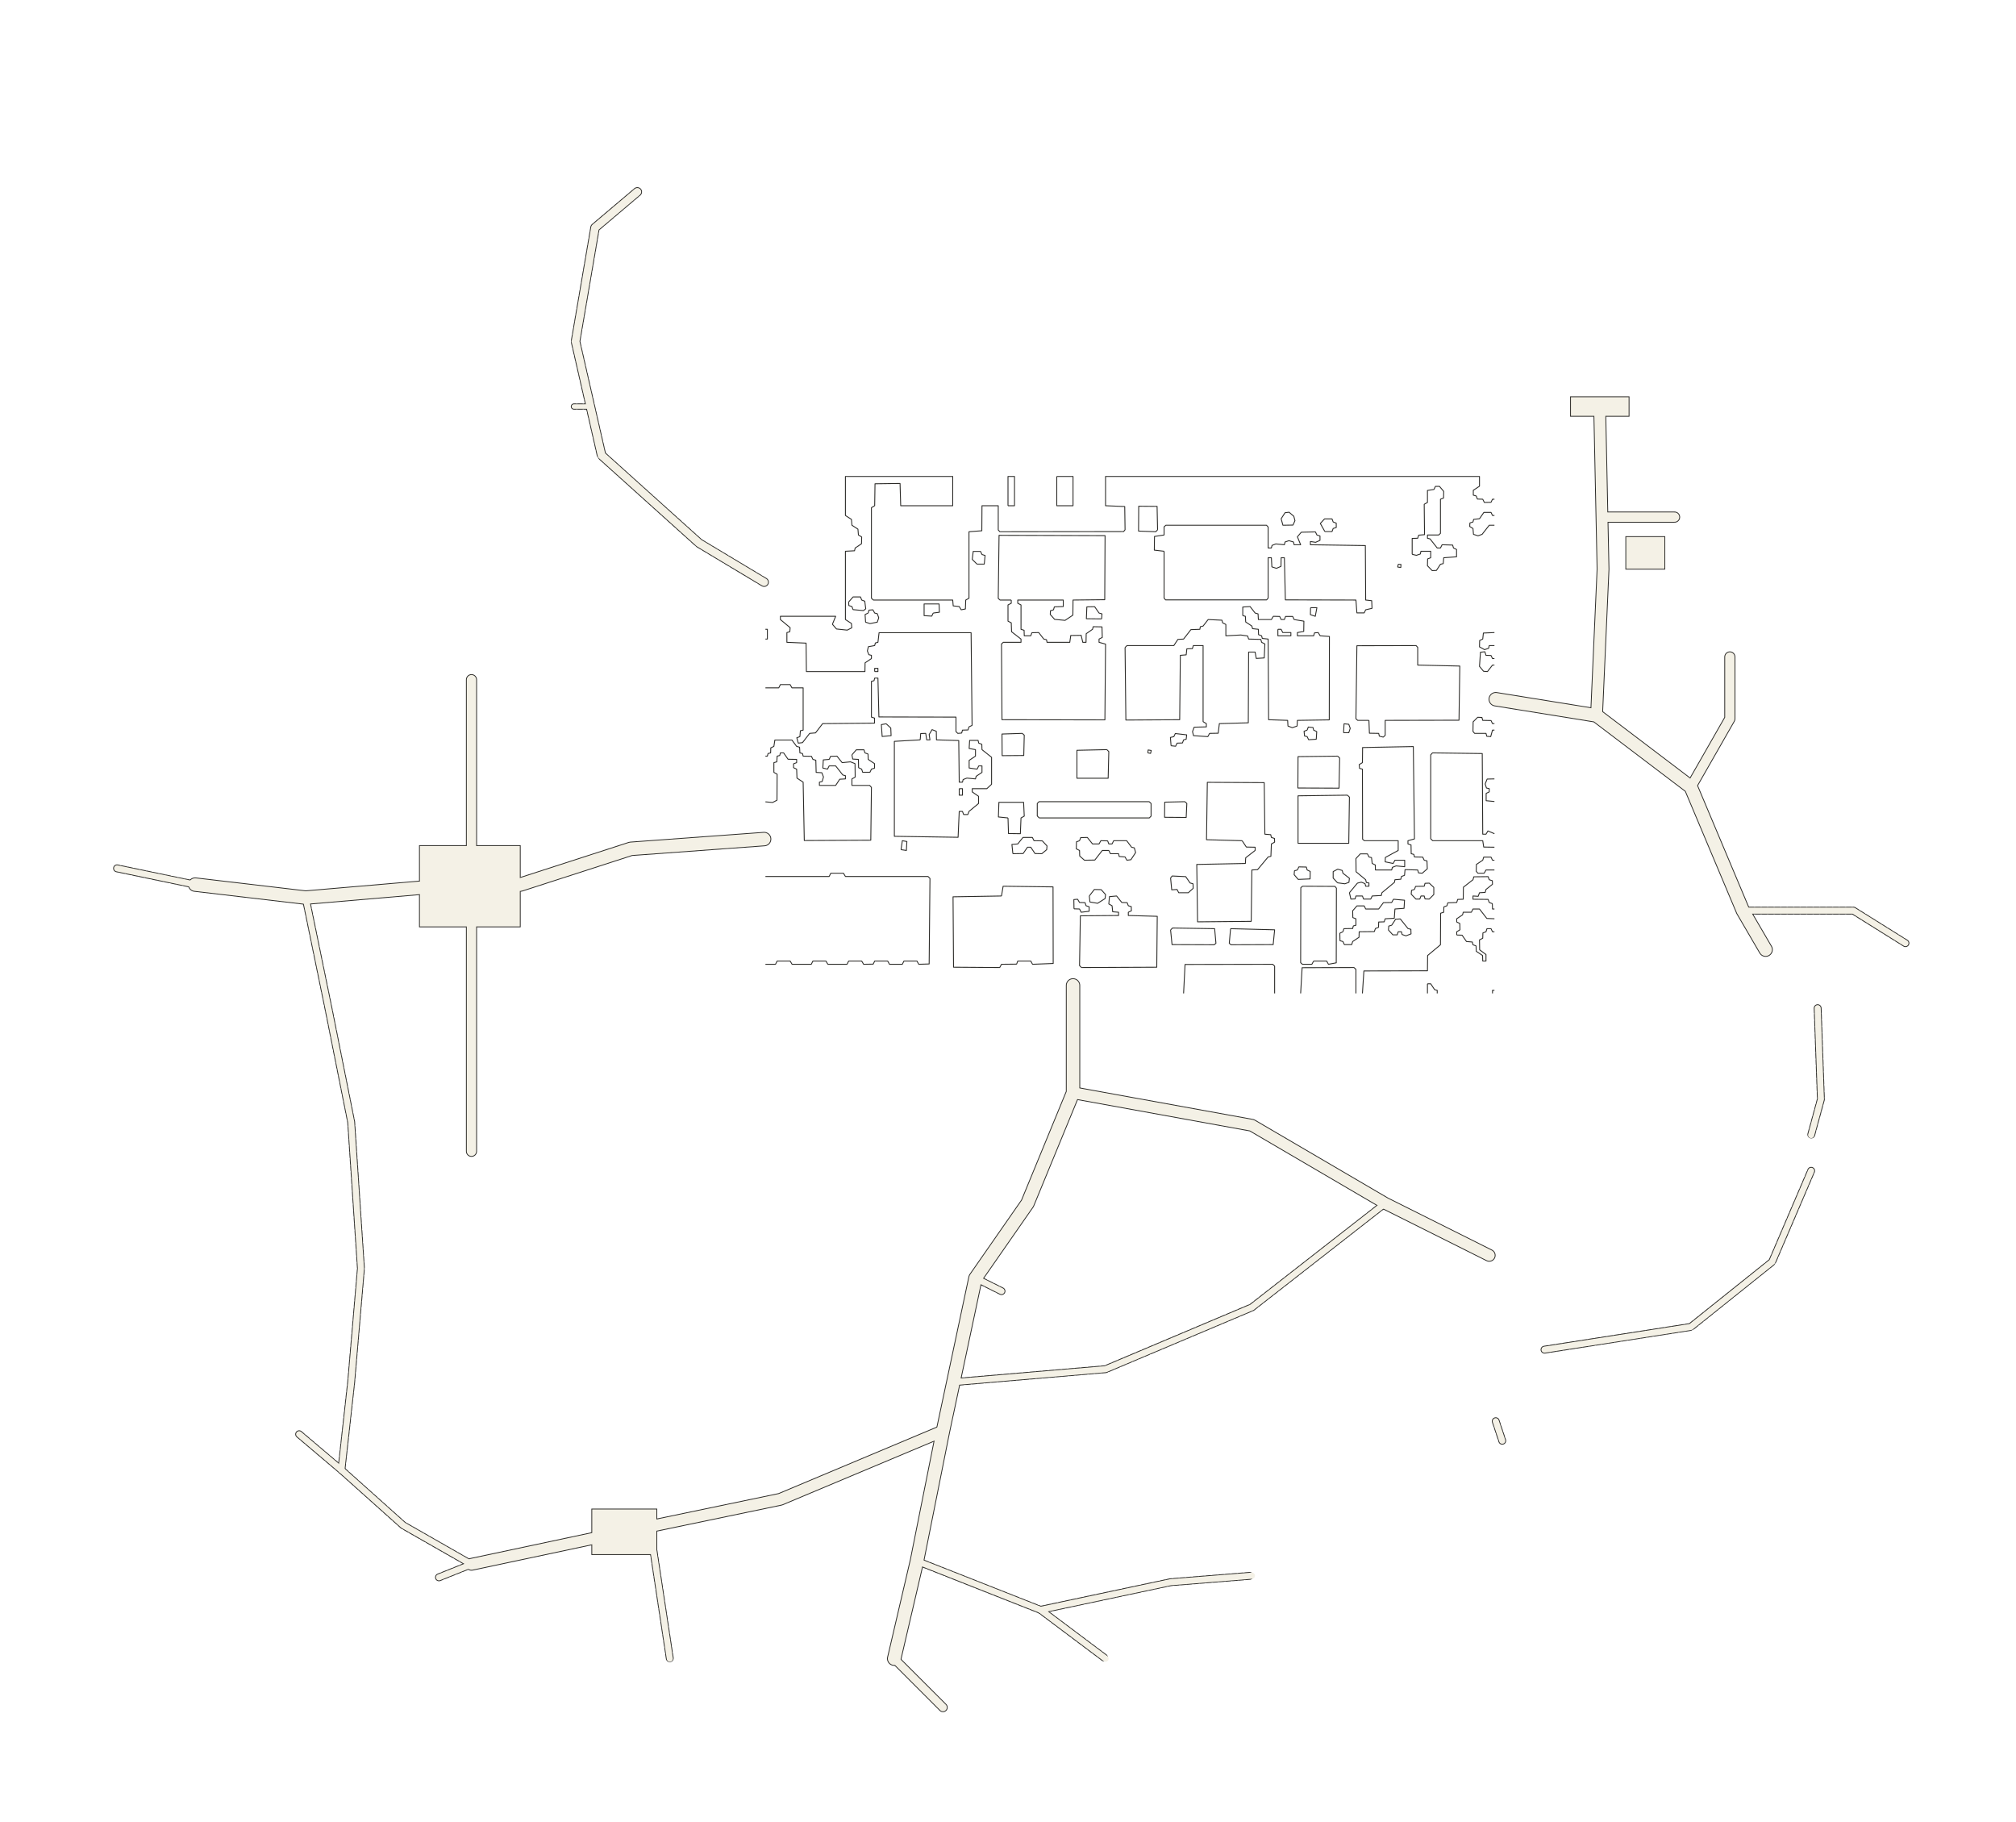
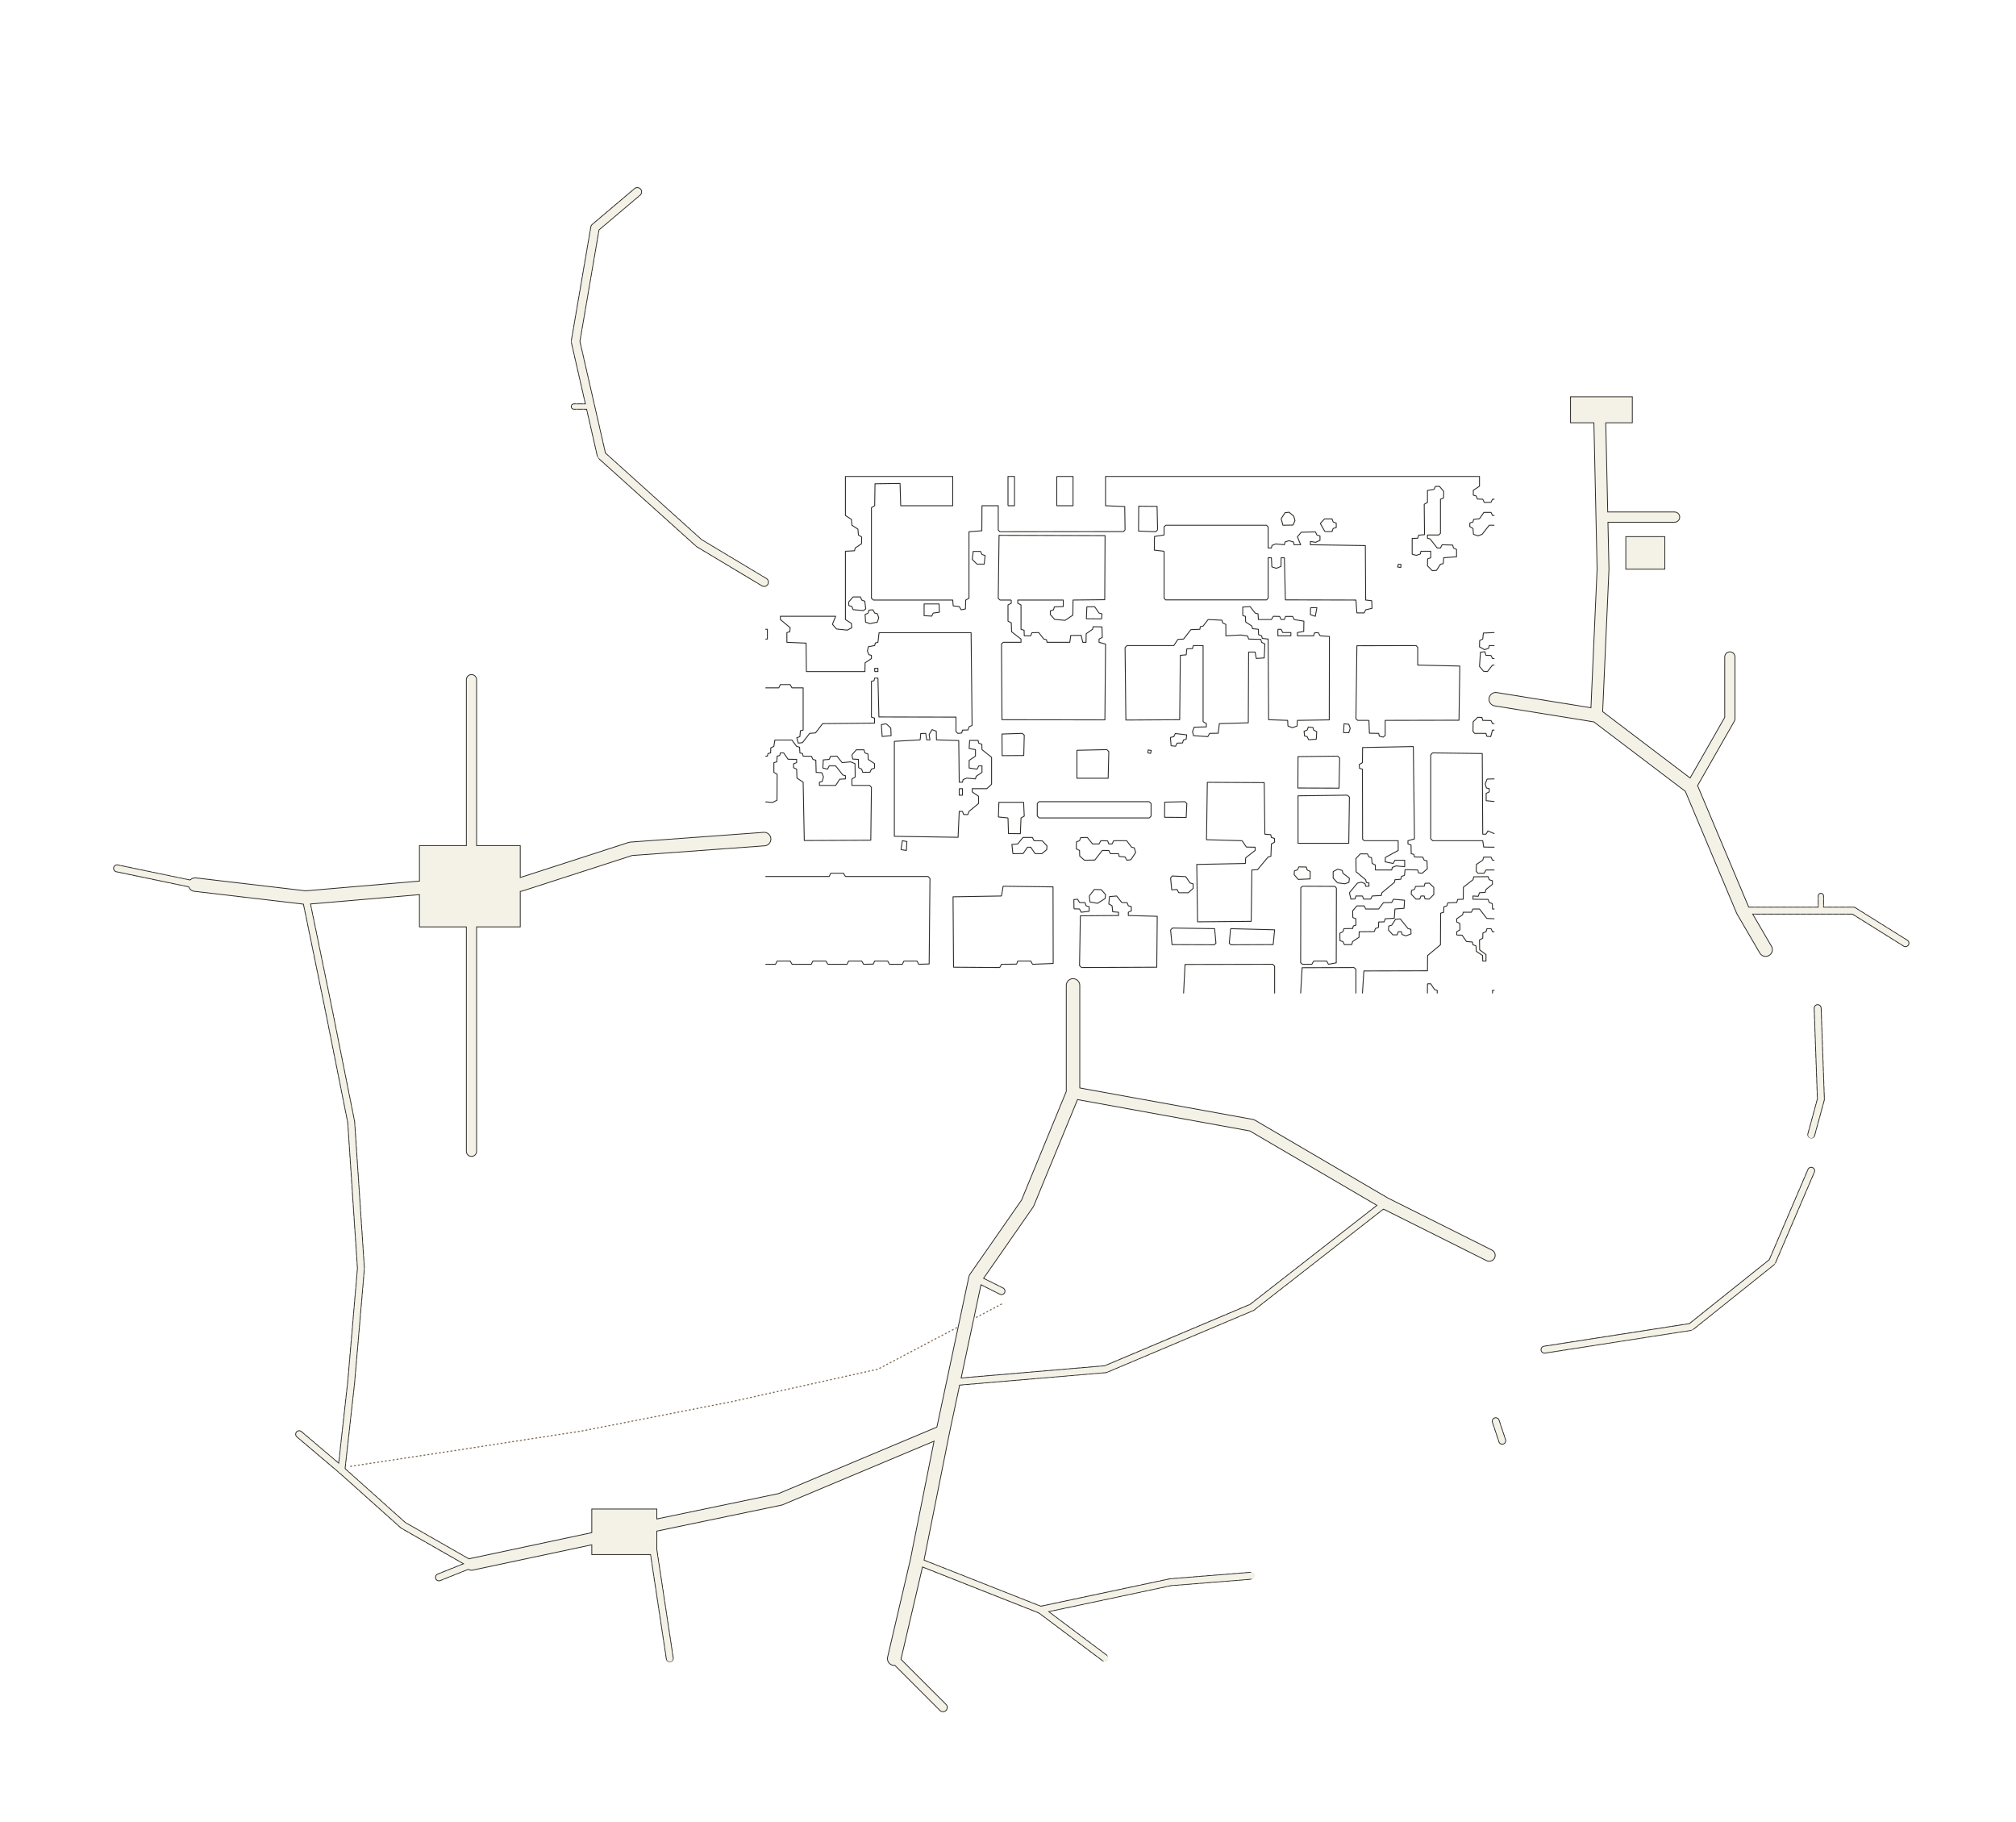
<svg xmlns="http://www.w3.org/2000/svg" viewBox="-620 -580 1240 1120" width="1240" height="1120">
  <polyline points="40,26 40,92 12,160 -20,206 -40,300 -56,380 -70,440" fill="none" stroke="#2b2a27" stroke-width="8.8" stroke-linecap="round" stroke-linejoin="round" />
  <polyline points="-150,-64 -232,-58 -300,-36 -362,-34 -432,-28 -500,-36" fill="none" stroke="#2b2a27" stroke-width="8.8" stroke-linecap="round" stroke-linejoin="round" />
  <polyline points="-500,-36 -548,-46" fill="none" stroke="#2b2a27" stroke-width="4.8" stroke-linecap="round" stroke-linejoin="round" stroke-dasharray="2.5 1.5" />
  <polyline points="-150,-222 -190,-246 -250,-300 -266,-370 -254,-440 -228,-462" fill="none" stroke="#2b2a27" stroke-width="5.8" stroke-linecap="round" stroke-linejoin="round" stroke-dasharray="2.5 1.5" />
  <polyline points="-330,-60 -330,-162" fill="none" stroke="#2b2a27" stroke-width="6.8" stroke-linecap="round" stroke-linejoin="round" />
  <polyline points="-330,-10 -330,128" fill="none" stroke="#2b2a27" stroke-width="6.8" stroke-linecap="round" stroke-linejoin="round" />
  <polyline points="-432,-28 -418,40 -404,110 -398,200 -404,270 -410,324" fill="none" stroke="#2b2a27" stroke-width="4.8" stroke-linecap="round" stroke-linejoin="round" stroke-dasharray="2.5 1.5" />
  <polyline points="-34,270 60,262 150,224 232,160" fill="none" stroke="#2b2a27" stroke-width="4.8" stroke-linecap="round" stroke-linejoin="round" stroke-dasharray="2.5 1.5" />
  <polyline points="330,250 420,236 470,196 494,140" fill="none" stroke="#2b2a27" stroke-width="4.8" stroke-linecap="round" stroke-linejoin="round" stroke-dasharray="2.5 1.5" />
  <polyline points="366,-262 410,-262" fill="none" stroke="#2b2a27" stroke-width="6.8" stroke-linecap="round" stroke-linejoin="round" />
  <polyline points="300,-150 362,-140 420,-96 452,-20 466,4" fill="none" stroke="#2b2a27" stroke-width="8.8" stroke-linecap="round" stroke-linejoin="round" />
-   <polyline points="362,-140 366,-230 364,-326" fill="none" stroke="#2b2a27" stroke-width="7.8" stroke-linecap="round" stroke-linejoin="round" />
+   <polyline points="362,-140 366,-230 364,-321" fill="none" stroke="#2b2a27" stroke-width="7.8" stroke-linecap="round" stroke-linejoin="round" />
  <polyline points="420,-96 444,-138 444,-176" fill="none" stroke="#2b2a27" stroke-width="6.8" stroke-linecap="round" stroke-linejoin="round" />
  <polyline points="452,-20 520,-20 552,0" fill="none" stroke="#2b2a27" stroke-width="4.8" stroke-linecap="round" stroke-linejoin="round" stroke-dasharray="2.5 1.5" />
  <polyline points="498,40 500,96 494,118" fill="none" stroke="#2b2a27" stroke-width="4.8" stroke-linecap="round" stroke-linejoin="round" stroke-dasharray="2.5 1.5" />
  <polyline points="40,92 150,112 232,160 296,192" fill="none" stroke="#2b2a27" stroke-width="7.8" stroke-linecap="round" stroke-linejoin="round" />
  <polyline points="300,294 304,306" fill="none" stroke="#2b2a27" stroke-width="4.8" stroke-linecap="round" stroke-linejoin="round" stroke-dasharray="2.5 1.5" />
  <polyline points="-40,300 -140,342 -236,362 -330,382" fill="none" stroke="#2b2a27" stroke-width="7.8" stroke-linecap="round" stroke-linejoin="round" />
  <polyline points="-218,374 -208,440" fill="none" stroke="#2b2a27" stroke-width="4.8" stroke-linecap="round" stroke-linejoin="round" stroke-dasharray="2.5 1.5" />
  <polyline points="-330,382 -350,390" fill="none" stroke="#2b2a27" stroke-width="4.8" stroke-linecap="round" stroke-linejoin="round" stroke-dasharray="2.5 1.5" />
  <polyline points="-330,382 -372,358 -410,324" fill="none" stroke="#2b2a27" stroke-width="4.8" stroke-linecap="round" stroke-linejoin="round" stroke-dasharray="2.5 1.5" />
  <polyline points="-410,324 -436,302" fill="none" stroke="#2b2a27" stroke-width="4.8" stroke-linecap="round" stroke-linejoin="round" stroke-dasharray="2.5 1.5" />
  <polyline points="-56,380 20,410 60,440" fill="none" stroke="#2b2a27" stroke-width="4.8" stroke-linecap="round" stroke-linejoin="round" stroke-dasharray="2.5 1.5" />
  <polyline points="-70,440 -40,470" fill="none" stroke="#2b2a27" stroke-width="5.8" stroke-linecap="round" stroke-linejoin="round" />
  <polyline points="-20,206 -4,214" fill="none" stroke="#2b2a27" stroke-width="4.8" stroke-linecap="round" stroke-linejoin="round" stroke-dasharray="2.5 1.5" />
  <polyline points="20,410 100,393 150,389" fill="none" stroke="#2b2a27" stroke-width="4.8" stroke-linecap="round" stroke-linejoin="round" stroke-dasharray="2.5 1.5" />
  <polyline points="-258,-330 -267,-330" fill="none" stroke="#2b2a27" stroke-width="3.8" stroke-linecap="round" stroke-linejoin="round" stroke-dasharray="2.5 1.5" />
+   <polyline points="500,-20 500,-29" fill="none" stroke="#2b2a27" stroke-width="3.8" stroke-linecap="round" stroke-linejoin="round" stroke-dasharray="2.5 1.5" />
+   <polyline points="-4,222 -80,262 -170,282 -262,300 -340,312 -406,322" fill="none" stroke="#7d6a55" stroke-width="0.7" stroke-dasharray="0.6 1.8" stroke-linecap="round" stroke-linejoin="round" />
  <rect x="-362" y="-60" width="62" height="50" fill="#f4f1e6" stroke="#2b2a27" stroke-width="0.5" />
  <rect x="-256" y="348" width="40" height="28" fill="#f4f1e6" stroke="#2b2a27" stroke-width="0.5" />
-   <rect x="346" y="-336" width="36" height="12" fill="#f4f1e6" stroke="#2b2a27" stroke-width="0.5" />
+   <rect x="346" y="-336" width="38" height="16" fill="#f4f1e6" stroke="#2b2a27" stroke-width="0.5" />
  <rect x="380" y="-250" width="24" height="20" fill="#f4f1e6" stroke="#2b2a27" stroke-width="0.5" />
  <polyline points="40,26 40,92 12,160 -20,206 -40,300 -56,380 -70,440" fill="none" stroke="#f4f1e6" stroke-width="7.8" stroke-linecap="round" stroke-linejoin="round" />
  <polyline points="-150,-64 -232,-58 -300,-36 -362,-34 -432,-28 -500,-36" fill="none" stroke="#f4f1e6" stroke-width="7.8" stroke-linecap="round" stroke-linejoin="round" />
  <polyline points="-500,-36 -548,-46" fill="none" stroke="#f4f1e6" stroke-width="3.8" stroke-linecap="round" stroke-linejoin="round" />
  <polyline points="-150,-222 -190,-246 -250,-300 -266,-370 -254,-440 -228,-462" fill="none" stroke="#f4f1e6" stroke-width="4.8" stroke-linecap="round" stroke-linejoin="round" />
  <polyline points="-330,-60 -330,-162" fill="none" stroke="#f4f1e6" stroke-width="5.8" stroke-linecap="round" stroke-linejoin="round" />
  <polyline points="-330,-10 -330,128" fill="none" stroke="#f4f1e6" stroke-width="5.8" stroke-linecap="round" stroke-linejoin="round" />
  <polyline points="-432,-28 -418,40 -404,110 -398,200 -404,270 -410,324" fill="none" stroke="#f4f1e6" stroke-width="3.8" stroke-linecap="round" stroke-linejoin="round" />
  <polyline points="-34,270 60,262 150,224 232,160" fill="none" stroke="#f4f1e6" stroke-width="3.8" stroke-linecap="round" stroke-linejoin="round" />
  <polyline points="330,250 420,236 470,196 494,140" fill="none" stroke="#f4f1e6" stroke-width="3.8" stroke-linecap="round" stroke-linejoin="round" />
  <polyline points="366,-262 410,-262" fill="none" stroke="#f4f1e6" stroke-width="5.8" stroke-linecap="round" stroke-linejoin="round" />
  <polyline points="300,-150 362,-140 420,-96 452,-20 466,4" fill="none" stroke="#f4f1e6" stroke-width="7.8" stroke-linecap="round" stroke-linejoin="round" />
-   <polyline points="362,-140 366,-230 364,-326" fill="none" stroke="#f4f1e6" stroke-width="6.8" stroke-linecap="round" stroke-linejoin="round" />
+   <polyline points="362,-140 366,-230 364,-321" fill="none" stroke="#f4f1e6" stroke-width="6.8" stroke-linecap="round" stroke-linejoin="round" />
  <polyline points="420,-96 444,-138 444,-176" fill="none" stroke="#f4f1e6" stroke-width="5.8" stroke-linecap="round" stroke-linejoin="round" />
  <polyline points="452,-20 520,-20 552,0" fill="none" stroke="#f4f1e6" stroke-width="3.8" stroke-linecap="round" stroke-linejoin="round" />
  <polyline points="498,40 500,96 494,118" fill="none" stroke="#f4f1e6" stroke-width="3.8" stroke-linecap="round" stroke-linejoin="round" />
  <polyline points="40,92 150,112 232,160 296,192" fill="none" stroke="#f4f1e6" stroke-width="6.8" stroke-linecap="round" stroke-linejoin="round" />
  <polyline points="300,294 304,306" fill="none" stroke="#f4f1e6" stroke-width="3.8" stroke-linecap="round" stroke-linejoin="round" />
  <polyline points="-40,300 -140,342 -236,362 -330,382" fill="none" stroke="#f4f1e6" stroke-width="6.8" stroke-linecap="round" stroke-linejoin="round" />
  <polyline points="-218,374 -208,440" fill="none" stroke="#f4f1e6" stroke-width="3.8" stroke-linecap="round" stroke-linejoin="round" />
  <polyline points="-330,382 -350,390" fill="none" stroke="#f4f1e6" stroke-width="3.8" stroke-linecap="round" stroke-linejoin="round" />
  <polyline points="-330,382 -372,358 -410,324" fill="none" stroke="#f4f1e6" stroke-width="3.8" stroke-linecap="round" stroke-linejoin="round" />
  <polyline points="-410,324 -436,302" fill="none" stroke="#f4f1e6" stroke-width="3.8" stroke-linecap="round" stroke-linejoin="round" />
  <polyline points="-56,380 20,410 60,440" fill="none" stroke="#f4f1e6" stroke-width="3.8" stroke-linecap="round" stroke-linejoin="round" />
  <polyline points="-70,440 -40,470" fill="none" stroke="#f4f1e6" stroke-width="4.8" stroke-linecap="round" stroke-linejoin="round" />
  <polyline points="-20,206 -4,214" fill="none" stroke="#f4f1e6" stroke-width="3.8" stroke-linecap="round" stroke-linejoin="round" />
  <polyline points="20,410 100,393 150,389" fill="none" stroke="#f4f1e6" stroke-width="3.8" stroke-linecap="round" stroke-linejoin="round" />
  <polyline points="-258,-330 -267,-330" fill="none" stroke="#f4f1e6" stroke-width="2.8" stroke-linecap="round" stroke-linejoin="round" />
+   <polyline points="500,-20 500,-29" fill="none" stroke="#f4f1e6" stroke-width="2.8" stroke-linecap="round" stroke-linejoin="round" />
  <path d="M-149.2 -115L-148 -115L-147.6 -116.6L-146 -117L-145.9 -120.1L-144 -121L-143.4 -124.9L-132.9 -124.9L-130 -121L-128.2 -120.5L-128 -117L-126.4 -116.6L-126 -115L-120.9 -114.9L-120 -113L-118.2 -112.5L-118 -105L-114.5 -104.8L-113.5 -102.2L-114.3 -99.4L-116 -99L-116 -97L-106 -97L-103.5 -100.8L-100 -101L-100 -103L-101.6 -103.4L-106 -109L-110 -109L-111 -107L-113.9 -107.7L-113.6 -112.7L-110 -113L-109.1 -114.9L-105.2 -115L-102 -111L-96.9 -111.5L-94.1 -110.4L-94 -102.1L-96 -101L-96 -97L-85.1 -97L-84 -95.8L-84.4 -63.3L-125.3 -63.1L-126 -99L-129.8 -101.5L-130 -107L-131.9 -107.9L-131.9 -110.3L-130 -111L-130 -113L-135.3 -113.1L-138 -117L-140 -117L-140.4 -115.4L-142 -115L-142.2 -111.5L-144 -111L-144 -105L-142 -103.9L-142.1 -87.9L-144.8 -86.5L-149.2 -86.9M-149.2 -41L-110 -41L-109 -43L-101.2 -43L-100 -41L-49.2 -41L-48 -39.8L-48.5 12.8L-54.9 13L-56 11L-64 11L-65 13L-72.9 13L-74 11L-82 11L-82.9 12.9L-88.8 13L-90 11L-98 11L-99 13L-110.8 13L-112 11L-120 11L-121 13L-132.8 13L-134 11L-142 11L-143 13L-149.2 13M108 30.9L108.9 13.1L162.8 13L164 14.1L164 30.9M180 30.9L180.9 15.1L212.8 15L214 16.1L214 30.9M218 30.9L218.9 17.1L258 17L258.1 7.6L266 1L266.1 -18.4L268 -19L268.1 -22.3L270 -23L270.5 -24.8L276 -25L276.6 -26.9L280 -27L280.1 -34.4L286 -39L286.5 -40.8L295.3 -40.9L296 -39L297.9 -38.4L298 -36.2L294 -33L293.5 -31.2L290 -31L289.2 -28.8L286 -29L286 -27L295.3 -26.9L296 -25L297.9 -24.3L298 -21L299.2 -21M299.2 -45L294 -45L292.9 -43L289 -43L288 -44.2L288.1 -48.4L292 -51L292.6 -52.9L297.1 -52.9L298 -51L299.2 -51M299.2 -59L292.6 -59.1L292 -63L261.2 -63L260 -64.2L260 -115.8L261.1 -117L291.7 -116.6L292 -67L294 -67L295.2 -69L299.2 -67.3M299.2 -87.1L294.1 -87.6L294.1 -92.1L296 -93L296 -95L294.3 -95.4L293.5 -97.9L294.7 -100.9L299.2 -101M299.2 -131L298 -131L296.9 -127L294.5 -127.2L294 -129L287 -129L286 -130.2L286.1 -136.1L288.9 -138.9L291.5 -138.8L292 -137L297.1 -136.9L298 -135L299.2 -135M299.2 -171L298 -171L294.9 -167L292.5 -167.2L290 -170.2L290.6 -178.9L293.3 -179.2L294 -177L297.1 -176.9L298 -175L299.2 -175M299.2 -183L296 -183L295.6 -181.3L293.1 -180.5L290 -182.2L290.1 -186.1L292 -187L292.4 -190.7L299.2 -191M299.2 -257L296 -257L291.6 -251.4L289.1 -250.5L286.3 -251.4L286 -255L284 -256.2L284.1 -258.4L286 -259L286.4 -260.6L290 -261L292.7 -264.9L297.1 -264.9L298 -263L299.2 -263M299.2 -273L298 -273L297.1 -271.1L293 -271L292 -273L288.7 -273.1L288 -275L286.2 -275.5L286.2 -278.5L290 -281L290 -287L60 -287L60 -269L71.8 -268.5L72 -254.2L71.1 -253.1L-5 -253L-6 -254.1L-6 -269L-16 -269L-16.1 -253.6L-24 -253L-24 -212.1L-26 -211L-26.2 -205.5L-28.8 -205L-30 -207L-33.7 -207.4L-34 -211L-82.8 -211L-84 -212.1L-84 -267.8L-82 -269L-81.8 -282.5L-66.4 -282.7L-66 -269L-34 -269L-34 -287L-100 -287L-100 -263L-96.3 -260.6L-96 -257L-92.3 -254.6L-92 -251L-90 -249.8L-90.1 -245.6L-94 -243L-94.4 -241.3L-100 -241L-100 -199L-96.3 -196.6L-96.1 -193.9L-98.9 -192.5L-105.5 -193.2L-108 -196.1L-106 -201L-140 -201L-140 -199L-134 -194L-134.2 -191.5L-136 -191L-136 -185L-124.2 -184.5L-124 -167L-88 -167L-87.9 -172.4L-84 -175L-84 -177L-85.6 -177.4L-86.5 -179.7L-85.9 -182.3L-82 -183L-81.6 -184.6L-80 -185L-79.3 -190.9L-22.7 -190.9L-22.1 -133.9L-24 -133L-24.6 -131.1L-28 -131L-28.5 -129.2L-30.9 -129L-32 -130.1L-32 -139L-79.4 -139.1L-80 -163L-82 -163L-82.4 -161.4L-84 -161L-84 -139L-82.1 -138.4L-82.1 -135.3L-114 -135L-118.4 -129.3L-122 -129L-126.4 -123.3L-129 -123L-129.9 -126.3L-128 -127L-127.7 -130.6L-126 -131L-126 -157L-132.9 -157L-134 -159L-140 -159L-141 -157L-149.2 -157M222 -137L215.1 -137L214 -138L214.6 -182.9L251 -183L252 -181.9L252 -171L277.9 -170.4L277.4 -137.1L232 -137L232 -127.8L230.8 -126.7L228.4 -127.3L228 -129L222.3 -129.1L222 -137M248.6 -239.1L248.6 -248.9L252 -249L252.6 -250.9L256.2 -251.2L256 -269.9L258 -271L258 -278.4L262 -279L262.9 -280.9L265.4 -280.9L268 -277.8L267.9 -273.7L266 -273L266 -252L264.9 -251L258 -251L258 -249L259.6 -248.6L264 -243L266 -243L267 -245L273.5 -244.8L274 -243L275.9 -242.1L275.9 -237.6L268 -237L267.7 -233.4L266 -233L263.5 -229.2L260.9 -229.1L258 -232.1L258.1 -236.3L260 -237L260 -241L254 -241L253.6 -239.3L251.2 -238.5L248.6 -239.1M250 -33L250.7 -34.9L256 -35L256.5 -36.8L259.1 -36.9L261.9 -34.3L261.9 -29.9L259.1 -27.1L256.5 -27.2L256 -29L254 -29L253.3 -27.1L250.9 -27.1L248 -30.1L248.2 -32.5L250 -33M210 -31L214.9 -36.9L217.3 -37.5L219.6 -36.6L220 -35L222 -35L222 -37L220.4 -37.3L220 -39L214.1 -43.9L214 -52L216.7 -54.9L221.1 -54.9L222 -53L223.6 -52.6L224 -49L225.9 -48.1L226 -45L236 -45L236.4 -46.6L238.7 -47.5L244 -47L244 -51L238 -51L236.9 -49L232 -50L232.1 -52.7L240 -57L240 -63L219.2 -63L218.1 -63.9L218 -107L216.2 -107.5L216 -109.8L218 -111L218.1 -120.3L249.3 -120.9L250 -64.1L246 -63L246 -61L247.9 -60.4L248 -55L249.6 -54.6L250 -53L255.1 -52.9L256 -51L257.7 -50.6L257.9 -45.7L254.8 -43L252.5 -43.2L252 -45L244.2 -45.2L243.9 -41.7L242 -41L241.6 -39.3L238 -39L237.7 -37.4L230 -31L229.6 -29.3L224 -29L223.1 -27.1L218.7 -27.1L218 -29L214 -29L213.5 -27.2L210.9 -27.1L210 -31M236 -11L238.4 -14.7L241.3 -14.9L246 -9L247.8 -8.5L247.9 -5.7L244.8 -4.5L242.4 -5.3L242 -7L240 -7L239.4 -5.1L236.7 -5.1L234 -8.1L234.2 -10.5L236 -11M206 -7L206.6 -8.9L212 -9L212.4 -10.6L214 -11L214 -15L212.1 -15.7L212 -19.9L214.6 -22.9L219.1 -22.9L220 -21L228 -21L230.9 -24.9L236 -25L237.1 -27L243.9 -26.4L243.6 -21.4L238 -21L237.6 -15.3L232 -15L231.4 -13.1L228 -13L227.9 -9.7L226 -9L225.3 -7.1L216 -7L215.9 -3.6L212 -1L211.4 0.9L206.9 0.9L206 -1L204.2 -1.5L204.1 -6.1L206 -7M240 -233L241.7 -232.9L241.6 -231L239.7 -231.3L240 -233M96 -241L90 -241.7L90.1 -250.1L96 -251L96 -256L97.1 -257L159 -257L160 -255.9L160 -243L162 -243L162.4 -244.6L164.7 -245.5L170 -245L170.4 -246.7L172.8 -247.5L175.6 -246.7L176 -245L180 -245L178 -249.9L180.4 -252.7L189.1 -252.9L190 -251L191.9 -250.4L191.9 -247.7L189.2 -246.5L186 -247L186 -245L219.8 -244.5L220 -211L223.7 -210.6L223.9 -205.9L220 -205L219.1 -203.1L214.6 -203.1L214 -211L170.6 -211.1L170 -237L168 -237L167.9 -231.7L165.1 -230.5L162.3 -231.4L162 -237L160 -237L160 -212.2L159.1 -211.1L96.9 -211.1L96 -212.2L96 -241M206.4 -129.4L206.7 -134.9L209.6 -134.6L210.5 -132.1L209.6 -129.4L206.4 -129.4M208.8 -91L210 -89.8L209.6 -61.4L178.4 -61.4L178.4 -90.6L208.8 -91M202.7 -37.1L200 -40L200 -44L202.8 -45.5L205.6 -44.7L206 -43L210 -39.9L209.7 -37.4L207.2 -36.5L202.7 -37.1M202.8 -115L204 -113.8L203.6 -95.3L178.3 -95.4L178.4 -114.7L202.8 -115M188 11L186.9 13L181.1 13L180 12L180.1 -34.1L181.2 -35L201.1 -34.9L202 -33.8L201.9 12.1L197.1 13L196 11L188 11M194.9 -253.1L192.1 -258.1L194.7 -260.9L199.3 -260.9L200 -259L201.9 -258.3L201.9 -255.6L200 -255L199.3 -253.1L194.9 -253.1M144.4 -201.4L144.4 -206.7L148.9 -207L152 -203L153.8 -202.5L154 -199L162 -199L163.2 -201L167.1 -200.9L168 -199L170 -199L170.7 -200.9L175.1 -200.9L176 -199L182 -198L181.9 -191.7L178 -191L178 -189L188 -189L188.5 -190.8L190.8 -191L192 -189L197.7 -188.6L197.6 -137.3L178 -137L177.8 -133.5L174.9 -132.5L172.2 -133.5L172 -137L160.3 -137.4L160 -187L156.4 -187.4L156 -189L154.1 -189.7L154 -193L150.4 -193.4L150 -195L146.2 -197.5L146 -201L144.4 -201.4M186.1 -206.3L190 -206.3L189 -201L186 -202L186.1 -206.3M184 -131L184.7 -132.9L187.6 -132.6L188 -131L189.9 -130.1L189.6 -125.4L184.9 -125.1L184 -127L182.4 -127.4L182.1 -130.3L184 -131M178 -45L178.9 -46.9L183.5 -46.8L184 -45L185.9 -44.1L185.8 -39.5L178.5 -39.2L176 -42.1L176.2 -44.5L178 -45M168 -261L170.4 -264.7L172.9 -265L175.8 -262.5L176.5 -259.8L175.3 -257.1L169.1 -257L168 -261M136.9 -8.9L164 -8.2L163.1 0.9L137.2 1L136.1 0.1L136.9 -8.9M144 -63L122.1 -63.6L122.6 -98.9L157.6 -98.7L158 -67L161.6 -66.7L162 -65L163.9 -64.4L164 -62.1L162 -61L161.7 -53.4L160 -53L153.5 -45.2L150 -45L149.6 -13.4L116.6 -13.1L116.1 -48.4L146 -49L146.2 -52.5L152 -57L152 -59L146.6 -59.1L144 -63M72 -181.8L73.2 -183L102 -183L104.5 -186.8L108 -187L112.5 -192.8L118 -193L118.3 -194.6L120 -195L123.1 -199L131.6 -198.6L132 -197L134 -196L134 -189L143.2 -189.5L147.4 -188.9L148 -187L155.5 -186.8L156 -185L158 -184L157.6 -175.4L152.7 -175.1L152 -179L148 -179L147.8 -135.5L130 -135L129.3 -129.1L124 -129L122.9 -127L114.1 -127.6L113.5 -130.1L114.5 -132.8L122 -133L122 -135L120 -136.2L120 -183L114 -183L113.4 -181.1L110 -181L109.6 -177.3L106 -177L105.6 -137.4L72.5 -137.2L72 -181.8M100 -8.1L101.2 -9.3L127.1 -8.9L127.9 0.1L126.8 1L100.9 0.9L100 -8.1M100 -40.1L101 -41.3L109.3 -40.9L112 -37L113.8 -36.5L113.9 -33.7L110.9 -31L105 -31L104 -33L100.7 -32.8L100 -40.1M100.3 -121.4L99.9 -126.5L102 -127L102.9 -128.9L109.9 -128.1L109.6 -125.4L108 -125L107.3 -123.1L104 -123L103.1 -121.1L100.3 -121.4M108.8 -87L110 -85.9L109.6 -77.3L96.3 -77.4L96.4 -86.7L108.8 -87M45.2 15L44 13.8L44.5 -16.8L68 -17L68 -19L64.4 -19.3L64 -23L62 -24.1L62.4 -28.6L66.8 -29L70 -25L73.3 -24.9L74 -23L75.8 -22.5L75.9 -19.9L74 -19L74 -17L91.8 -16.5L91.5 14.8L45.2 15M92 -254.2L90.9 -253L80.3 -253.4L80.4 -268.7L91.7 -268.6L92 -254.2M86 -117L86.2 -118.8L88.1 -118.5L87.7 -116.7L86 -117M19.2 -77L18 -78.2L18 -85.9L19.1 -87L86.8 -87L88 -85.9L88 -78.1L86.9 -77L19.2 -77M44 -63L44.7 -64.9L48.8 -65L52 -61L56 -61L57.1 -63L61.3 -62.9L62 -61L64 -61L65 -63L73 -63L76 -59L77.7 -58.6L78.5 -55.7L75.6 -51.3L73.1 -51L72 -53L68.4 -53.3L68 -55L63 -55L62 -57L58 -57L53.4 -51.1L47 -51L44.1 -53.6L44 -57L42 -58L42.1 -62.3L44 -63M60.8 -119L62 -117.8L61.6 -101.4L42.4 -101.4L42.4 -118.6L60.8 -119M2 -211L-4.9 -211L-6 -212L-5.5 -250.8L59.7 -250.6L59.5 -211.2L40 -211L39.9 -201.7L35.1 -198.5L28.7 -199.1L26 -202.1L26.1 -204.4L28 -205L28.5 -206.8L34 -207L34 -211L6 -211L6 -209L8 -208L8 -193L9.9 -192.4L10 -189L14 -189L14.7 -190.9L18.9 -191L22 -187L23.7 -186.6L24 -185L38 -185L38.6 -189.2L45 -189.3L46 -185L48 -185L48.1 -190.3L52 -193L52.4 -194.6L57.8 -194.5L58 -188L56 -187L56 -185L60 -183.9L59.6 -137.3L-3.7 -137.4L-4 -184L-2.9 -185L8 -185L8 -187L2.2 -191.5L2 -197L0 -198L0 -208L2 -209L2 -211M50 -29L53.1 -33L57.3 -32.9L60 -29.9L59.7 -27.4L55.1 -24.5L50.4 -25.3L50 -29M57.6 -199.4L48.2 -199.5L48.5 -206.8L53.3 -206.9L56 -203L57.8 -202.5L57.6 -199.4M40.6 -21.1L40.5 -26.8L42.8 -27L44 -25L47.4 -24.9L48 -23L49.9 -22.4L49.9 -19.6L45 -19L44 -21L40.6 -21.1M-4 -29L-3 -35L27.7 -34.6L27.8 12.5L15.1 13L14 11L6 11L5.3 12.9L-4 13L-5.1 15L-33.5 14.8L-33.8 -28.5L-4 -29M3 -55L2.4 -60.7L6 -61L9.2 -65L15 -65L16 -63L21.1 -62.9L24 -59.8L23.8 -57.5L20.8 -55L16.6 -55.1L14 -59L12 -59L9.3 -55.1L3 -55M8.8 -129L10 -127.9L9.7 -115.4L-3.6 -115.3L-3.7 -128.6L8.8 -129M-0 -77L-5.9 -77.6L-5.6 -86.6L9.6 -86.6L10 -78.1L8 -77L7.6 -67.3L0.3 -67.4L-0 -77M-54 -125L-53.7 -128.9L-50.6 -129L-50 -125L-48 -125L-48.5 -128.3L-46.7 -131.3L-44.1 -130.3L-44 -125L-30.3 -124.6L-30 -99L-28 -99L-27.6 -100.6L-25.3 -101.5L-20 -101L-19.6 -102.6L-16 -105L-16 -109L-18 -109L-19 -107L-23.9 -107.7L-23.9 -112.4L-20 -115L-20 -119L-23.9 -119.7L-23.6 -124.7L-18.4 -124.7L-18 -123L-16.1 -122.3L-16 -119L-10.1 -114.3L-10.1 -97.7L-13 -95L-22 -95L-22 -93L-18.1 -90.3L-18.1 -85.9L-24 -81L-24.7 -79.1L-27.3 -79.1L-28 -81L-30 -81L-30.7 -65.1L-69.9 -65.7L-69.9 -124.1L-54 -125M-19.1 -233.1L-22 -236L-21.4 -240.9L-16.9 -240.9L-16 -239L-14.1 -238.4L-14.6 -233.1L-19.1 -233.1M-46 -203L-46.9 -201.1L-51.6 -201.4L-51.6 -208.6L-42.4 -208.6L-42.2 -203.5L-46 -203M-65.8 -57.5L-65 -63L-62.2 -62.5L-62.5 -57L-65.8 -57.5M-74.9 -134.9L-72.1 -132.3L-71.9 -127.6L-77.4 -127.1L-77.9 -134.4L-74.9 -134.9M-86 -203L-85.5 -204.8L-83.1 -205L-82 -203L-80.4 -202.6L-79.5 -200.1L-80.4 -197.4L-84.9 -196.5L-87.6 -197.4L-87.9 -202.1L-86 -203M-96 -115.8L-93.3 -118.9L-88.6 -118.9L-88 -117L-86.1 -116.3L-86 -113L-82.1 -110.4L-82.1 -107.6L-84 -107L-84.9 -105.1L-89.4 -105.1L-90 -107L-91.9 -107.9L-92 -113L-95.5 -113.2L-96 -115.8M-98 -209.8L-95.3 -212.9L-90.7 -212.9L-90 -211L-88.1 -210.3L-87.5 -205.6L-88.9 -204.5L-95.3 -205.1L-96 -207L-97.9 -207.6L-98 -209.8M299.2 29L298 29L298 30.9M276 -5L279.3 -4.9L282 -1L285.6 -0.7L286 1L287.9 1.7L288 5L291.9 7.6L292 11L294 11L294 7L290.1 4.1L290 -2L292 -3L292.1 -6.3L294 -7L294.6 -8.9L297.1 -8.9L298 -7L299.2 -7M299.2 -15L294.5 -15.2L290 -21L286 -21L285 -19L280 -19L279.6 -17.4L276 -15L276 -13L277.9 -12.1L278 -8.2L276 -7L276 -5M258 25L258 30.9M264 30.9L264 29L262.4 28.6L260 25L258 25M166 -193L166 -189L174 -189L174 -191L169 -191L168 -193L166 -193M30 -287L30 -269L40 -269L40 -287L30 -287M0 -269L4 -269L4 -287L0 -287L0 -269M-30 -95L-30 -91L-28 -91L-28 -95L-30 -95M-82 -167L-80 -167L-80 -169L-82 -169L-82 -167M-149.2 -187L-148 -187L-148 -193L-149.2 -193" fill="none" stroke="#2b2a27" stroke-width="0.55" stroke-linejoin="round" />
</svg>
